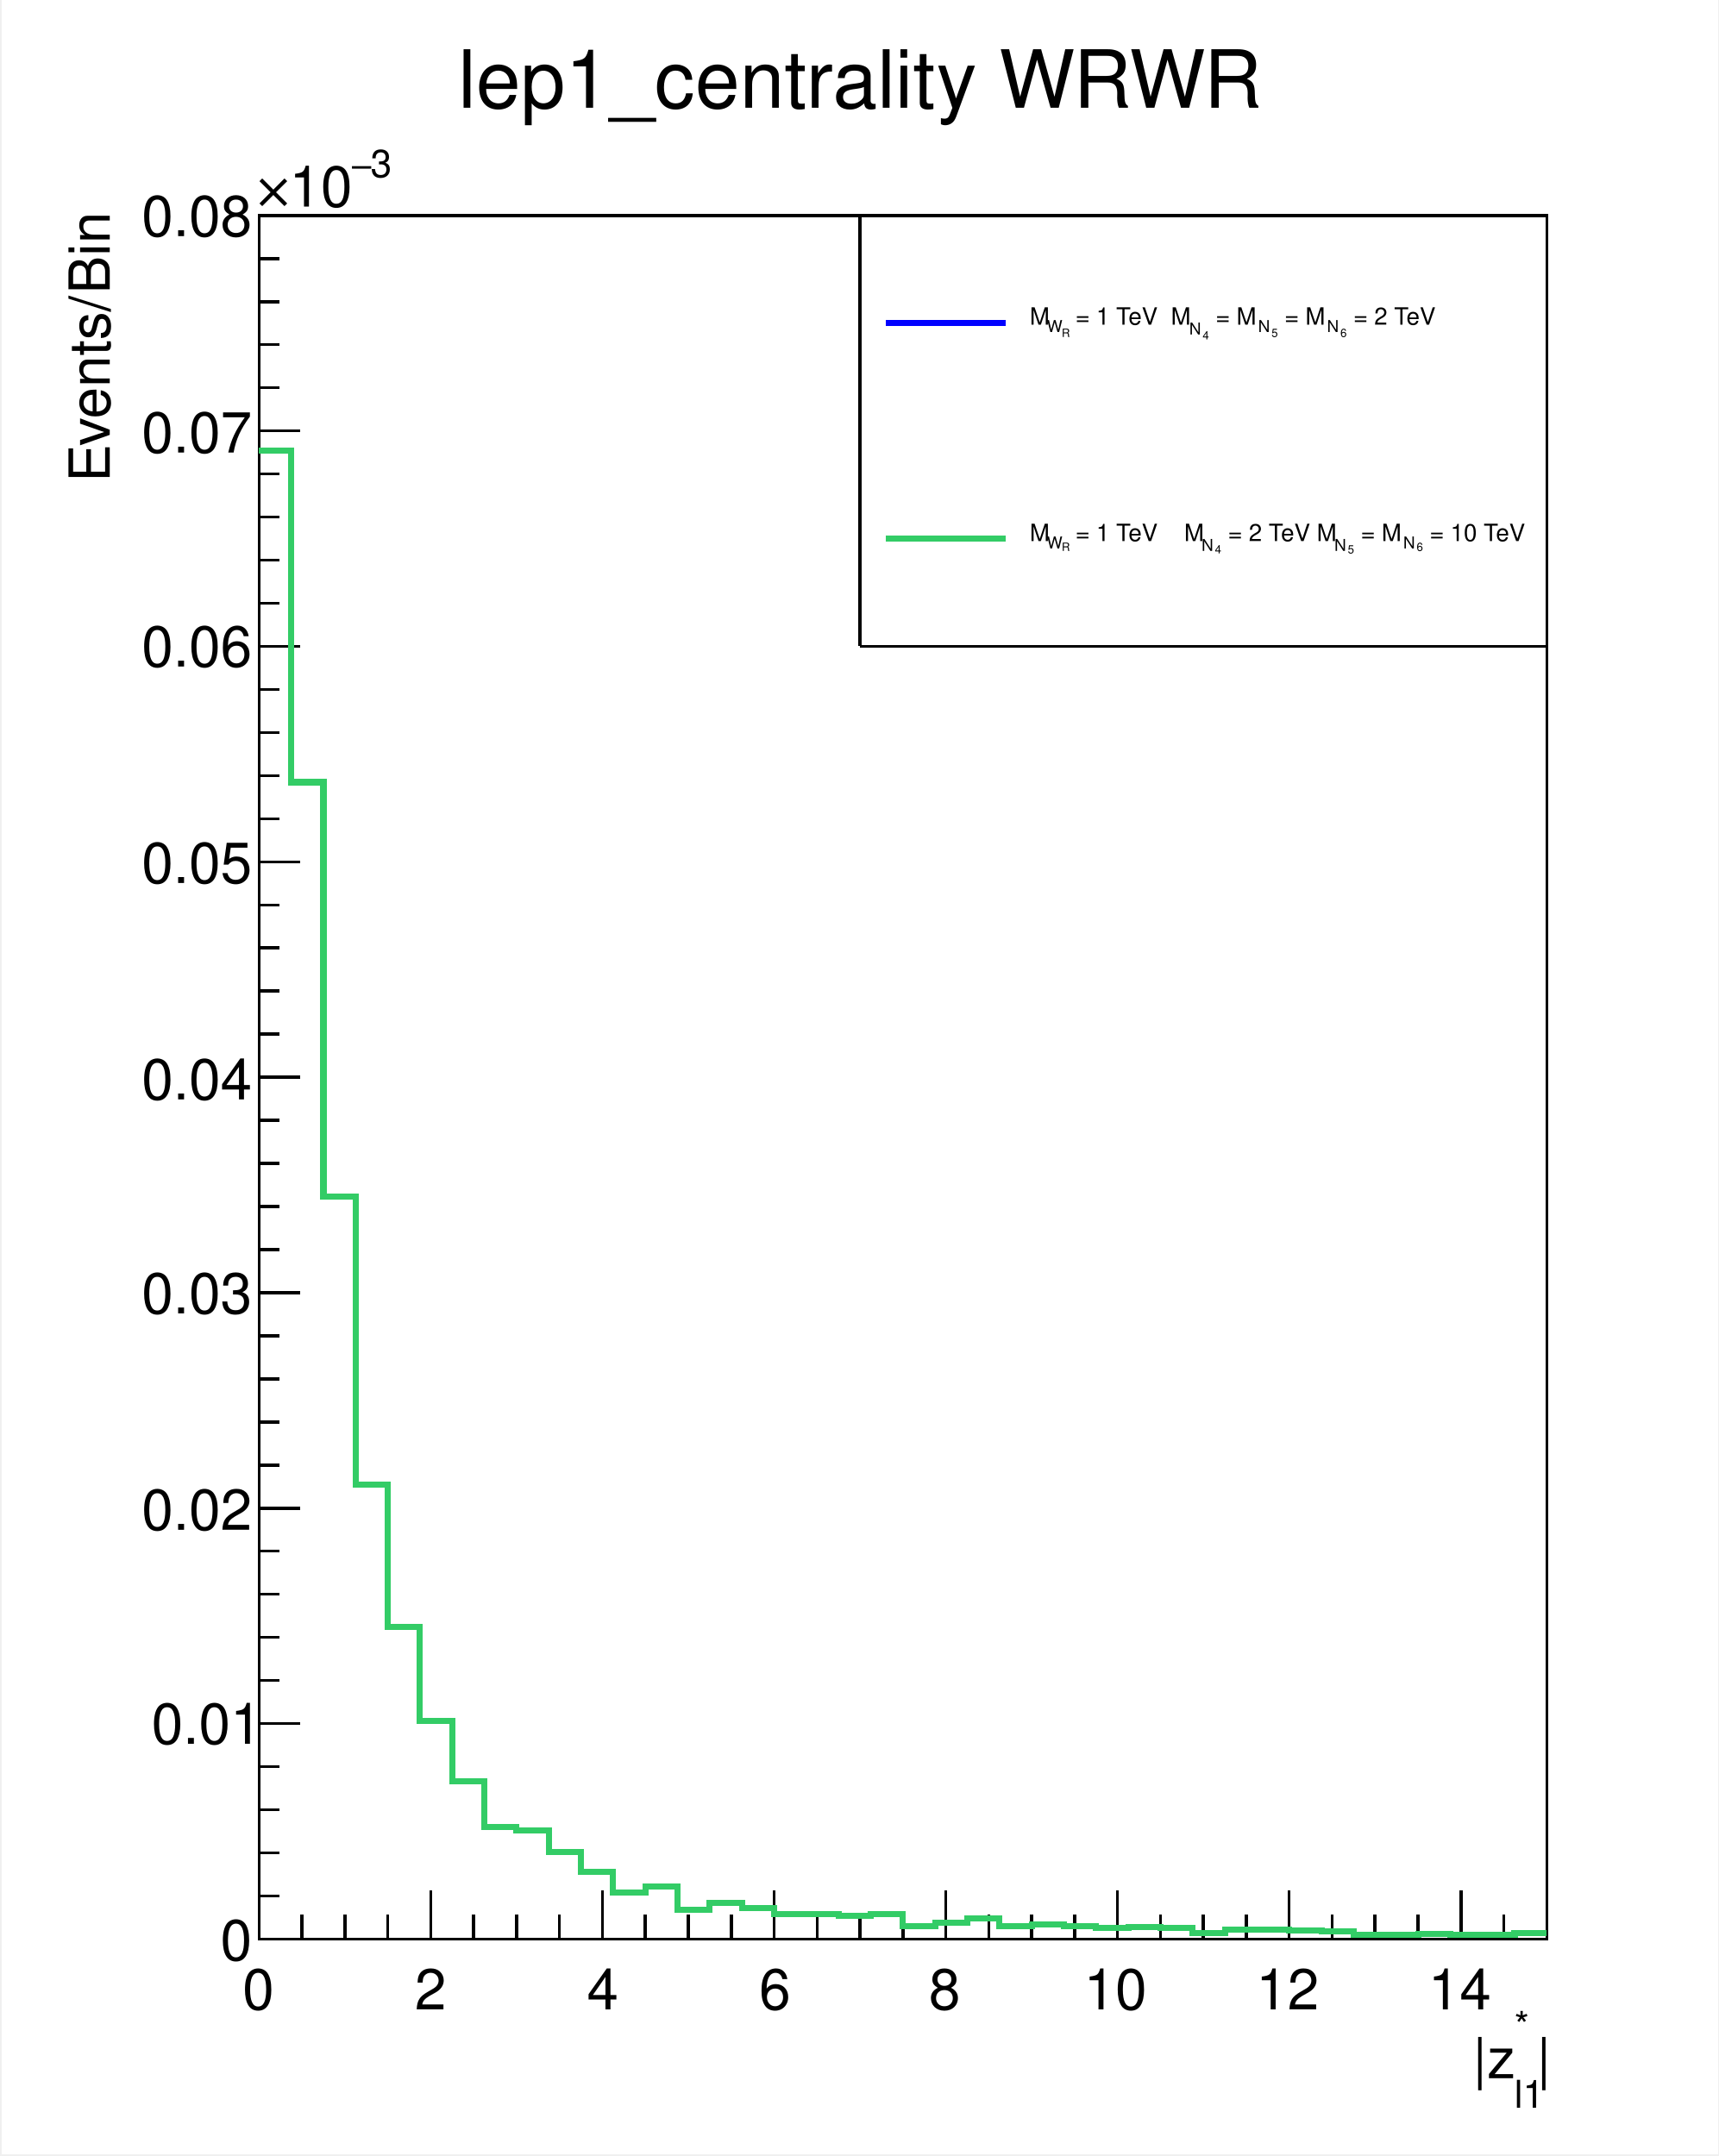
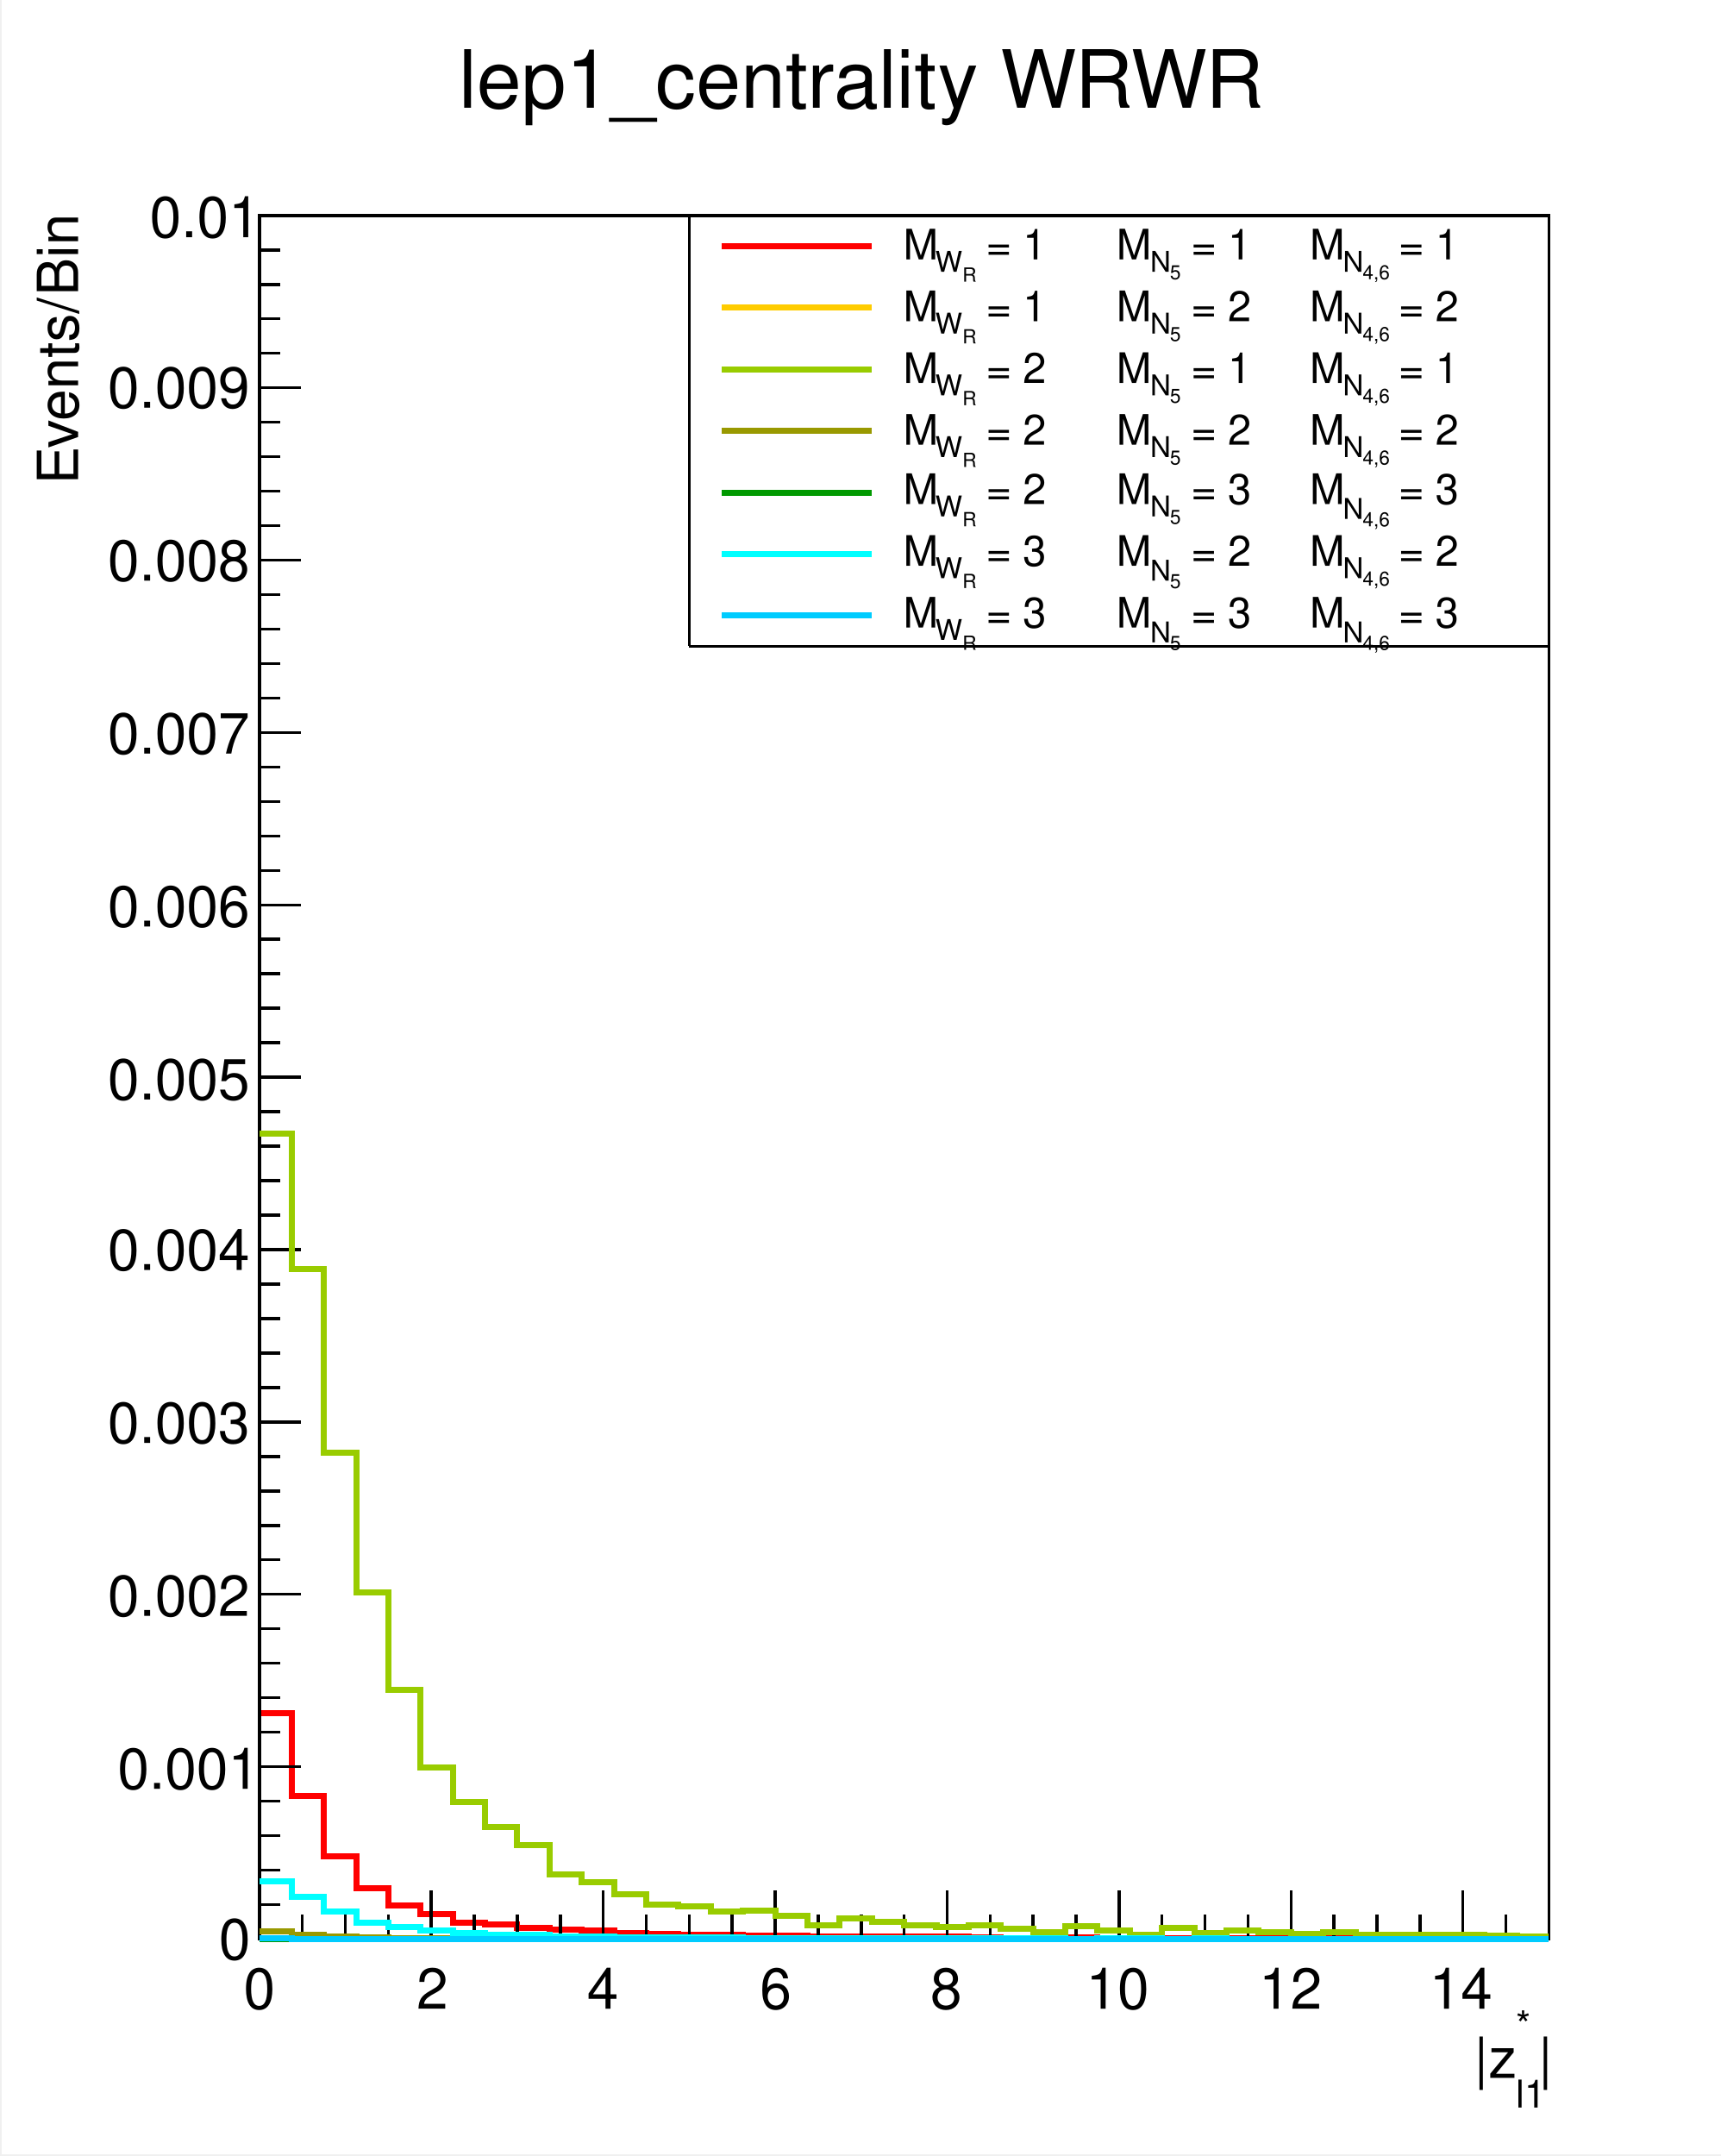
- <svg xmlns="http://www.w3.org/2000/svg" width="567.429" height="712.004" viewBox="0 0 567.429 712.004" shape-rendering="crispEdges">
+ <svg xmlns="http://www.w3.org/2000/svg" width="567.429" height="710.791" viewBox="0 0 567.429 710.791" shape-rendering="crispEdges">
  <defs>
</defs>
-   <rect x="0.5" y="0" width="566.929" height="711.504" fill="white" />
-   <rect x="85.539" y="71.15" width="425.197" height="569.203" fill="white" />
-   <rect x="85.539" y="71.15" width="425.197" height="569.203" fill="none" stroke="black" />
-   <rect x="85.539" y="71.15" width="425.197" height="569.203" fill="white" />
-   <rect x="85.539" y="71.15" width="425.197" height="569.203" fill="none" stroke="black" />
-   <path d="M85.539,148.681h 10.63v 109.632h 10.63v 136.746h 10.63v 95.291h 10.63v 46.94h 10.63v 31.108h 10.63v 19.929h 10.63v 15.163h 10.63v 1.044h 10.63v 6.956h 10.63v 6.688h 10.63v 6.822h 10.63v -1.897h 10.63v  7.491h 10.63v -2.075h 10.63v 1.694h 10.63v 1.816h 10.63v 0.215h 10.63v 0.394h 10.63v -0.393h 10.63v 3.794h 10.63v -1.176h 10.63v -1.417h 10.63v 2.787h 10.63v -0.565h 10.63v 0.52h 10.63v  0.415h 10.63v -0.336h 10.63v 0.287h 10.63v 1.734h 10.63v -1.092h 10.63v 0.134h 10.63v 0.286h 10.63v 0.28h 10.63v 1.106h 10.63v 0.052h 10.63v -0.407h 10.63v 0.383h 10.63v -0.158h 10.63v  -0.407h 10.63" fill="none" stroke="#0000ff" stroke-width="2" />
-   <path d="M85.539,640.354h 425.197" fill="none" stroke="black" />
-   <path d="M85.539,624.345v 16.009" fill="none" stroke="black" />
-   <path d="M99.713,632.349v 8.004" fill="none" stroke="black" />
-   <path d="M113.886,632.349v 8.004" fill="none" stroke="black" />
-   <path d="M128.059,632.349v 8.004" fill="none" stroke="black" />
-   <path d="M142.232,624.345v 16.009" fill="none" stroke="black" />
-   <path d="M156.406,632.349v 8.004" fill="none" stroke="black" />
-   <path d="M170.579,632.349v 8.004" fill="none" stroke="black" />
-   <path d="M184.752,632.349v 8.004" fill="none" stroke="black" />
-   <path d="M198.925,624.345v 16.009" fill="none" stroke="black" />
-   <path d="M213.098,632.349v 8.004" fill="none" stroke="black" />
-   <path d="M227.272,632.349v 8.004" fill="none" stroke="black" />
-   <path d="M241.445,632.349v 8.004" fill="none" stroke="black" />
-   <path d="M255.618,624.345v 16.009" fill="none" stroke="black" />
-   <path d="M269.791,632.349v 8.004" fill="none" stroke="black" />
-   <path d="M283.965,632.349v 8.004" fill="none" stroke="black" />
-   <path d="M298.138,632.349v 8.004" fill="none" stroke="black" />
-   <path d="M312.311,624.345v 16.009" fill="none" stroke="black" />
-   <path d="M326.484,632.349v 8.004" fill="none" stroke="black" />
-   <path d="M340.657,632.349v 8.004" fill="none" stroke="black" />
-   <path d="M354.831,632.349v 8.004" fill="none" stroke="black" />
-   <path d="M369.004,624.345v 16.009" fill="none" stroke="black" />
-   <path d="M383.177,632.349v 8.004" fill="none" stroke="black" />
-   <path d="M397.35,632.349v 8.004" fill="none" stroke="black" />
-   <path d="M411.524,632.349v 8.004" fill="none" stroke="black" />
-   <path d="M425.697,624.345v 16.009" fill="none" stroke="black" />
-   <path d="M439.87,632.349v 8.004" fill="none" stroke="black" />
-   <path d="M454.043,632.349v 8.004" fill="none" stroke="black" />
-   <path d="M468.217,632.349v 8.004" fill="none" stroke="black" />
-   <path d="M482.39,624.345v 16.009" fill="none" stroke="black" />
-   <path d="M482.39,624.345v 16.009" fill="none" stroke="black" />
-   <path d="M496.563,632.349v 8.004" fill="none" stroke="black" />
-   <path d="M510.736,632.349v 8.004" fill="none" stroke="black" />
-   <text xml:space="preserve" x="80.097" y="663.583" fill="black" font-size="18.704" font-family="Helvetica">0</text>
-   <text xml:space="preserve" x="136.953" y="663.583" fill="black" font-size="18.704" font-family="Helvetica">2</text>
-   <text xml:space="preserve" x="193.808" y="663.583" fill="black" font-size="18.704" font-family="Helvetica">4</text>
-   <text xml:space="preserve" x="250.664" y="663.583" fill="black" font-size="18.704" font-family="Helvetica">6</text>
-   <text xml:space="preserve" x="306.707" y="663.583" fill="black" font-size="18.704" font-family="Helvetica">8</text>
-   <text xml:space="preserve" x="357.877" y="663.583" fill="black" font-size="18.704" font-family="Helvetica">10</text>
-   <text xml:space="preserve" x="414.732" y="663.583" fill="black" font-size="18.704" font-family="Helvetica">12</text>
-   <text xml:space="preserve" x="471.587" y="663.583" fill="black" font-size="18.704" font-family="Helvetica">14</text>
-   <text xml:space="preserve" x="507.325" y="686.325" fill="black" font-size="18.704" font-family="Helvetica">|</text>
-   <text xml:space="preserve" x="500.015" y="673.33" fill="black" font-size="12.636" font-family="Helvetica">*</text>
-   <text xml:space="preserve" x="500.015" y="696.072" fill="black" font-size="12.636" font-family="Helvetica">l1</text>
-   <text xml:space="preserve" x="486.207" y="686.325" fill="black" font-size="18.704" font-family="Helvetica">|z</text>
-   <path d="M85.539,640.354v -569.203" fill="none" stroke="black" />
-   <path d="M99.146,640.354h -13.606" fill="none" stroke="black" />
-   <path d="M92.343,626.124h -6.803" fill="none" stroke="black" />
-   <path d="M92.343,611.894h -6.803" fill="none" stroke="black" />
-   <path d="M92.343,597.664h -6.803" fill="none" stroke="black" />
-   <path d="M92.343,583.433h -6.803" fill="none" stroke="black" />
-   <path d="M99.146,569.203h -13.606" fill="none" stroke="black" />
-   <path d="M92.343,554.973h -6.803" fill="none" stroke="black" />
-   <path d="M92.343,540.743h -6.803" fill="none" stroke="black" />
-   <path d="M92.343,526.513h -6.803" fill="none" stroke="black" />
-   <path d="M92.343,512.283h -6.803" fill="none" stroke="black" />
-   <path d="M99.146,498.053h -13.606" fill="none" stroke="black" />
-   <path d="M92.343,483.823h -6.803" fill="none" stroke="black" />
-   <path d="M92.343,469.593h -6.803" fill="none" stroke="black" />
-   <path d="M92.343,455.363h -6.803" fill="none" stroke="black" />
-   <path d="M92.343,441.133h -6.803" fill="none" stroke="black" />
-   <path d="M99.146,426.902h -13.606" fill="none" stroke="black" />
-   <path d="M92.343,412.672h -6.803" fill="none" stroke="black" />
-   <path d="M92.343,398.442h -6.803" fill="none" stroke="black" />
-   <path d="M92.343,384.212h -6.803" fill="none" stroke="black" />
-   <path d="M92.343,369.982h -6.803" fill="none" stroke="black" />
-   <path d="M99.146,355.752h -13.606" fill="none" stroke="black" />
-   <path d="M92.343,341.522h -6.803" fill="none" stroke="black" />
-   <path d="M92.343,327.292h -6.803" fill="none" stroke="black" />
-   <path d="M92.343,313.062h -6.803" fill="none" stroke="black" />
-   <path d="M92.343,298.832h -6.803" fill="none" stroke="black" />
-   <path d="M99.146,284.602h -13.606" fill="none" stroke="black" />
-   <path d="M92.343,270.372h -6.803" fill="none" stroke="black" />
-   <path d="M92.343,256.142h -6.803" fill="none" stroke="black" />
-   <path d="M92.343,241.911h -6.803" fill="none" stroke="black" />
-   <path d="M92.343,227.681h -6.803" fill="none" stroke="black" />
-   <path d="M99.146,213.451h -13.606" fill="none" stroke="black" />
-   <path d="M92.343,199.221h -6.803" fill="none" stroke="black" />
-   <path d="M92.343,184.991h -6.803" fill="none" stroke="black" />
-   <path d="M92.343,170.761h -6.803" fill="none" stroke="black" />
-   <path d="M92.343,156.531h -6.803" fill="none" stroke="black" />
-   <path d="M99.146,142.301h -13.606" fill="none" stroke="black" />
-   <path d="M92.343,128.071h -6.803" fill="none" stroke="black" />
-   <path d="M92.343,113.841h -6.803" fill="none" stroke="black" />
-   <path d="M92.343,99.611h -6.803" fill="none" stroke="black" />
-   <path d="M92.343,85.38h -6.803" fill="none" stroke="black" />
-   <path d="M99.146,71.15h -13.606" fill="none" stroke="black" />
-   <path d="M99.146,71.15h -13.606" fill="none" stroke="black" />
-   <text xml:space="preserve" x="72.787" y="647.339" fill="black" font-size="18.704" font-family="Helvetica">0</text>
-   <text xml:space="preserve" x="50.045" y="575.864" fill="black" font-size="18.704" font-family="Helvetica">0.01</text>
-   <text xml:space="preserve" x="46.797" y="505.2" fill="black" font-size="18.704" font-family="Helvetica">0.02</text>
-   <text xml:space="preserve" x="46.797" y="433.725" fill="black" font-size="18.704" font-family="Helvetica">0.03</text>
-   <text xml:space="preserve" x="46.797" y="363.062" fill="black" font-size="18.704" font-family="Helvetica">0.04</text>
-   <text xml:space="preserve" x="46.797" y="291.587" fill="black" font-size="18.704" font-family="Helvetica">0.05</text>
-   <text xml:space="preserve" x="46.797" y="220.111" fill="black" font-size="18.704" font-family="Helvetica">0.06</text>
-   <text xml:space="preserve" x="46.797" y="149.448" fill="black" font-size="18.704" font-family="Helvetica">0.07</text>
-   <text xml:space="preserve" x="46.797" y="77.973" fill="black" font-size="18.704" font-family="Helvetica">0.08</text>
-   <text xml:space="preserve" x="122.333" y="58.48" fill="black" font-size="12.636" font-family="Helvetica">3</text>
-   <text xml:space="preserve" x="115.835" y="58.48" fill="black" font-size="12.636" font-family="Times">−</text>
-   <text xml:space="preserve" x="95.53" y="68.226" fill="black" font-size="18.704" font-family="Helvetica">10</text>
-   <text xml:space="preserve" x="84.971" y="68.226" fill="black" font-size="18.704" font-family="Times">×</text>
-   <g transform="rotate(-90,36.2377,159.195)">
-     <text xml:space="preserve" x="36.238" y="159.195" fill="black" font-size="18.704" font-family="Helvetica">Events/Bin</text>
+   <rect x="0.5" y="0" width="566.929" height="710.291" fill="white" />
+   <rect x="85.539" y="71.029" width="425.197" height="568.232" fill="white" />
+   <rect x="85.539" y="71.029" width="425.197" height="568.232" fill="none" stroke="black" />
+   <rect x="85.539" y="71.029" width="425.197" height="568.232" fill="white" />
+   <rect x="85.539" y="71.029" width="425.197" height="568.232" fill="none" stroke="black" />
+   <path d="M85.539,564.88h 10.63v 27.278h 10.63v 19.754h 10.63v 10.653h 10.63v 5.566h 10.63v 2.89h 10.63v 2.938h 10.63v 0.406h 10.63v 1.099h 10.63v 0.812h 10.63v 0.263h 10.63v 0.645h 10.63v 0.502h  10.63v 0.191h 10.63v -0.024h 10.63v 0.311h 10.63v -0.048h 10.63v 0.239h 10.63v 0.048h 10.63v 0.048h 10.63v -0.024h 21.26v 0.287h 10.63v 0.167h 10.63v -0.143h 10.63v 0.072h 10.63v  0.167h 10.63v -0.143h 10.63v 0.096h 10.63v -0.096h 10.63v 0.287h 10.63v 0.024h 21.26v -0.191h 10.63v 0.072h 10.63v -0.048h 21.26v 0.024h 10.63v -0.024h 10.63v 0.143h 10.63" fill="none" stroke="#ff0000" stroke-width="2" />
+   <path d="M85.539,639.261h 425.197" fill="none" stroke="black" />
+   <path d="M85.539,623.28v 15.982" fill="none" stroke="black" />
+   <path d="M99.713,631.271v 7.991" fill="none" stroke="black" />
+   <path d="M113.886,631.271v 7.991" fill="none" stroke="black" />
+   <path d="M128.059,631.271v 7.991" fill="none" stroke="black" />
+   <path d="M142.232,623.28v 15.982" fill="none" stroke="black" />
+   <path d="M156.406,631.271v 7.991" fill="none" stroke="black" />
+   <path d="M170.579,631.271v 7.991" fill="none" stroke="black" />
+   <path d="M184.752,631.271v 7.991" fill="none" stroke="black" />
+   <path d="M198.925,623.28v 15.982" fill="none" stroke="black" />
+   <path d="M213.098,631.271v 7.991" fill="none" stroke="black" />
+   <path d="M227.272,631.271v 7.991" fill="none" stroke="black" />
+   <path d="M241.445,631.271v 7.991" fill="none" stroke="black" />
+   <path d="M255.618,623.28v 15.982" fill="none" stroke="black" />
+   <path d="M269.791,631.271v 7.991" fill="none" stroke="black" />
+   <path d="M283.965,631.271v 7.991" fill="none" stroke="black" />
+   <path d="M298.138,631.271v 7.991" fill="none" stroke="black" />
+   <path d="M312.311,623.28v 15.982" fill="none" stroke="black" />
+   <path d="M326.484,631.271v 7.991" fill="none" stroke="black" />
+   <path d="M340.657,631.271v 7.991" fill="none" stroke="black" />
+   <path d="M354.831,631.271v 7.991" fill="none" stroke="black" />
+   <path d="M369.004,623.28v 15.982" fill="none" stroke="black" />
+   <path d="M383.177,631.271v 7.991" fill="none" stroke="black" />
+   <path d="M397.35,631.271v 7.991" fill="none" stroke="black" />
+   <path d="M411.524,631.271v 7.991" fill="none" stroke="black" />
+   <path d="M425.697,623.28v 15.982" fill="none" stroke="black" />
+   <path d="M439.87,631.271v 7.991" fill="none" stroke="black" />
+   <path d="M454.043,631.271v 7.991" fill="none" stroke="black" />
+   <path d="M468.217,631.271v 7.991" fill="none" stroke="black" />
+   <path d="M482.39,623.28v 15.982" fill="none" stroke="black" />
+   <path d="M482.39,623.28v 15.982" fill="none" stroke="black" />
+   <path d="M496.563,631.271v 7.991" fill="none" stroke="black" />
+   <path d="M510.736,631.271v 7.991" fill="none" stroke="black" />
+   <text xml:space="preserve" x="80.326" y="662.232" fill="black" font-size="18.704" font-family="Helvetica">0</text>
+   <text xml:space="preserve" x="137.345" y="662.232" fill="black" font-size="18.704" font-family="Helvetica">2</text>
+   <text xml:space="preserve" x="193.549" y="662.232" fill="black" font-size="18.704" font-family="Helvetica">4</text>
+   <text xml:space="preserve" x="250.568" y="662.232" fill="black" font-size="18.704" font-family="Helvetica">6</text>
+   <text xml:space="preserve" x="306.772" y="662.232" fill="black" font-size="18.704" font-family="Helvetica">8</text>
+   <text xml:space="preserve" x="358.089" y="662.232" fill="black" font-size="18.704" font-family="Helvetica">10</text>
+   <text xml:space="preserve" x="415.108" y="662.232" fill="black" font-size="18.704" font-family="Helvetica">12</text>
+   <text xml:space="preserve" x="471.312" y="662.232" fill="black" font-size="18.704" font-family="Helvetica">14</text>
+   <text xml:space="preserve" x="507.152" y="685.039" fill="black" font-size="18.704" font-family="Helvetica">|</text>
+   <text xml:space="preserve" x="499.821" y="672.006" fill="black" font-size="12.636" font-family="Helvetica">*</text>
+   <text xml:space="preserve" x="499.821" y="694.814" fill="black" font-size="12.636" font-family="Helvetica">l1</text>
+   <text xml:space="preserve" x="485.974" y="685.039" fill="black" font-size="18.704" font-family="Helvetica">|z</text>
+   <path d="M85.539,639.261v -568.232" fill="none" stroke="black" />
+   <path d="M99.146,639.261h -13.606" fill="none" stroke="black" />
+   <path d="M92.343,627.897h -6.803" fill="none" stroke="black" />
+   <path d="M92.343,616.532h -6.803" fill="none" stroke="black" />
+   <path d="M92.343,605.167h -6.803" fill="none" stroke="black" />
+   <path d="M92.343,593.803h -6.803" fill="none" stroke="black" />
+   <path d="M99.146,582.438h -13.606" fill="none" stroke="black" />
+   <path d="M92.343,571.074h -6.803" fill="none" stroke="black" />
+   <path d="M92.343,559.709h -6.803" fill="none" stroke="black" />
+   <path d="M92.343,548.344h -6.803" fill="none" stroke="black" />
+   <path d="M92.343,536.98h -6.803" fill="none" stroke="black" />
+   <path d="M99.146,525.615h -13.606" fill="none" stroke="black" />
+   <path d="M92.343,514.25h -6.803" fill="none" stroke="black" />
+   <path d="M92.343,502.886h -6.803" fill="none" stroke="black" />
+   <path d="M92.343,491.521h -6.803" fill="none" stroke="black" />
+   <path d="M92.343,480.156h -6.803" fill="none" stroke="black" />
+   <path d="M99.146,468.792h -13.606" fill="none" stroke="black" />
+   <path d="M92.343,457.427h -6.803" fill="none" stroke="black" />
+   <path d="M92.343,446.062h -6.803" fill="none" stroke="black" />
+   <path d="M92.343,434.698h -6.803" fill="none" stroke="black" />
+   <path d="M92.343,423.333h -6.803" fill="none" stroke="black" />
+   <path d="M99.146,411.968h -13.606" fill="none" stroke="black" />
+   <path d="M92.343,400.604h -6.803" fill="none" stroke="black" />
+   <path d="M92.343,389.239h -6.803" fill="none" stroke="black" />
+   <path d="M92.343,377.875h -6.803" fill="none" stroke="black" />
+   <path d="M92.343,366.51h -6.803" fill="none" stroke="black" />
+   <path d="M99.146,355.145h -13.606" fill="none" stroke="black" />
+   <path d="M92.343,343.781h -6.803" fill="none" stroke="black" />
+   <path d="M92.343,332.416h -6.803" fill="none" stroke="black" />
+   <path d="M92.343,321.051h -6.803" fill="none" stroke="black" />
+   <path d="M92.343,309.687h -6.803" fill="none" stroke="black" />
+   <path d="M99.146,298.322h -13.606" fill="none" stroke="black" />
+   <path d="M92.343,286.957h -6.803" fill="none" stroke="black" />
+   <path d="M92.343,275.593h -6.803" fill="none" stroke="black" />
+   <path d="M92.343,264.228h -6.803" fill="none" stroke="black" />
+   <path d="M92.343,252.863h -6.803" fill="none" stroke="black" />
+   <path d="M99.146,241.499h -13.606" fill="none" stroke="black" />
+   <path d="M92.343,230.134h -6.803" fill="none" stroke="black" />
+   <path d="M92.343,218.769h -6.803" fill="none" stroke="black" />
+   <path d="M92.343,207.405h -6.803" fill="none" stroke="black" />
+   <path d="M92.343,196.04h -6.803" fill="none" stroke="black" />
+   <path d="M99.146,184.676h -13.606" fill="none" stroke="black" />
+   <path d="M92.343,173.311h -6.803" fill="none" stroke="black" />
+   <path d="M92.343,161.946h -6.803" fill="none" stroke="black" />
+   <path d="M92.343,150.582h -6.803" fill="none" stroke="black" />
+   <path d="M92.343,139.217h -6.803" fill="none" stroke="black" />
+   <path d="M99.146,127.852h -13.606" fill="none" stroke="black" />
+   <path d="M92.343,116.488h -6.803" fill="none" stroke="black" />
+   <path d="M92.343,105.123h -6.803" fill="none" stroke="black" />
+   <path d="M92.343,93.758h -6.803" fill="none" stroke="black" />
+   <path d="M92.343,82.394h -6.803" fill="none" stroke="black" />
+   <path d="M99.146,71.029h -13.606" fill="none" stroke="black" />
+   <path d="M99.146,71.029h -13.606" fill="none" stroke="black" />
+   <text xml:space="preserve" x="72.181" y="645.941" fill="black" font-size="18.704" font-family="Helvetica">0</text>
+   <text xml:space="preserve" x="38.784" y="589.737" fill="black" font-size="18.704" font-family="Helvetica">0.001</text>
+   <text xml:space="preserve" x="35.526" y="532.718" fill="black" font-size="18.704" font-family="Helvetica">0.002</text>
+   <text xml:space="preserve" x="35.526" y="475.699" fill="black" font-size="18.704" font-family="Helvetica">0.003</text>
+   <text xml:space="preserve" x="35.526" y="418.68" fill="black" font-size="18.704" font-family="Helvetica">0.004</text>
+   <text xml:space="preserve" x="35.526" y="362.476" fill="black" font-size="18.704" font-family="Helvetica">0.005</text>
+   <text xml:space="preserve" x="35.526" y="305.457" fill="black" font-size="18.704" font-family="Helvetica">0.006</text>
+   <text xml:space="preserve" x="35.526" y="248.439" fill="black" font-size="18.704" font-family="Helvetica">0.007</text>
+   <text xml:space="preserve" x="35.526" y="191.42" fill="black" font-size="18.704" font-family="Helvetica">0.008</text>
+   <text xml:space="preserve" x="35.526" y="134.401" fill="black" font-size="18.704" font-family="Helvetica">0.009</text>
+   <text xml:space="preserve" x="49.373" y="78.197" fill="black" font-size="18.704" font-family="Helvetica">0.01</text>
+   <g transform="rotate(-90,25.7512,159.652)">
+     <text xml:space="preserve" x="25.751" y="159.652" fill="black" font-size="18.704" font-family="Helvetica">Events/Bin</text>
  </g>
-   <text xml:space="preserve" x="283.965" y="35.575" text-anchor="middle" fill="black" font-size="26.506" font-family="Helvetica">lep1_centrality WRWR</text>
-   <path d="M85.539,148.681h 10.63v 109.632h 10.63v 136.746h 10.63v 95.291h 10.63v 46.94h 10.63v 31.108h 10.63v 19.929h 10.63v 15.163h 10.63v 1.044h 10.63v 6.956h 10.63v 6.688h 10.63v 6.822h 10.63v -1.897h 10.63v  7.491h 10.63v -2.075h 10.63v 1.694h 10.63v 1.816h 10.63v 0.215h 10.63v 0.394h 10.63v -0.393h 10.63v 3.794h 10.63v -1.176h 10.63v -1.417h 10.63v 2.787h 10.63v -0.565h 10.63v 0.52h 10.63v  0.415h 10.63v -0.336h 10.63v 0.287h 10.63v 1.734h 10.63v -1.092h 10.63v 0.134h 10.63v 0.286h 10.63v 0.28h 10.63v 1.106h 10.63v 0.052h 10.63v -0.407h 10.63v 0.383h 10.63v -0.158h 10.63v  -0.407h 10.63" fill="none" stroke="#33cc66" stroke-width="2" />
-   <rect x="283.965" y="71.15" width="226.772" height="142.301" fill="white" />
-   <path d="M283.965,213.451h 226.772" fill="none" stroke="black" />
-   <path d="M510.736,213.451v -142.301" fill="none" stroke="black" />
-   <path d="M510.736,71.15h -226.772" fill="none" stroke="black" />
-   <path d="M283.965,71.15v 142.301" fill="none" stroke="black" />
-   <text xml:space="preserve" x="444.784" y="107.213" fill="black" font-size="7.871" font-family="Helvetica"> = 2 TeV</text>
-   <text xml:space="preserve" x="441.535" y="111.274" fill="black" font-size="3.776" font-family="Helvetica"> 6</text>
-   <text xml:space="preserve" x="436.662" y="109.65" fill="black" font-size="5.414" font-family="Helvetica"> N</text>
-   <text xml:space="preserve" x="422.042" y="107.213" fill="black" font-size="7.871" font-family="Helvetica"> = M</text>
-   <text xml:space="preserve" x="418.793" y="111.274" fill="black" font-size="3.776" font-family="Helvetica"> 5</text>
-   <text xml:space="preserve" x="413.92" y="109.65" fill="black" font-size="5.414" font-family="Helvetica"> N</text>
-   <text xml:space="preserve" x="399.3" y="107.213" fill="black" font-size="7.871" font-family="Helvetica"> = M</text>
-   <text xml:space="preserve" x="396.051" y="112.086" fill="black" font-size="3.776" font-family="Helvetica"> 4</text>
-   <text xml:space="preserve" x="391.178" y="110.462" fill="black" font-size="5.414" font-family="Helvetica"> N</text>
-   <text xml:space="preserve" x="353.003" y="107.213" fill="black" font-size="7.871" font-family="Helvetica"> = 1 TeV  M</text>
-   <text xml:space="preserve" x="350.567" y="111.274" fill="black" font-size="3.776" font-family="Helvetica">R</text>
-   <text xml:space="preserve" x="345.693" y="109.65" fill="black" font-size="5.414" font-family="Helvetica">W</text>
-   <text xml:space="preserve" x="340.008" y="107.213" fill="black" font-size="7.871" font-family="Helvetica">M</text>
-   <path d="M292.469,106.726h 39.685" fill="none" stroke="#0000ff" stroke-width="2" />
-   <text xml:space="preserve" x="469.963" y="178.688" fill="black" font-size="7.871" font-family="Helvetica"> = 10 TeV</text>
-   <text xml:space="preserve" x="466.714" y="181.937" fill="black" font-size="3.776" font-family="Helvetica"> 6</text>
-   <text xml:space="preserve" x="461.841" y="181.125" fill="black" font-size="5.414" font-family="Helvetica"> N</text>
-   <text xml:space="preserve" x="447.221" y="178.688" fill="black" font-size="7.871" font-family="Helvetica"> = M</text>
-   <text xml:space="preserve" x="443.972" y="182.749" fill="black" font-size="3.776" font-family="Helvetica"> 5</text>
-   <text xml:space="preserve" x="439.098" y="181.937" fill="black" font-size="5.414" font-family="Helvetica"> N</text>
-   <text xml:space="preserve" x="403.361" y="178.688" fill="black" font-size="7.871" font-family="Helvetica"> = 2 TeV M</text>
-   <text xml:space="preserve" x="400.112" y="182.749" fill="black" font-size="3.776" font-family="Helvetica"> 4</text>
-   <text xml:space="preserve" x="395.239" y="181.937" fill="black" font-size="5.414" font-family="Helvetica"> N</text>
-   <text xml:space="preserve" x="353.003" y="178.688" fill="black" font-size="7.871" font-family="Helvetica"> = 1 TeV    M</text>
-   <text xml:space="preserve" x="350.567" y="181.937" fill="black" font-size="3.776" font-family="Helvetica">R</text>
-   <text xml:space="preserve" x="345.693" y="181.125" fill="black" font-size="5.414" font-family="Helvetica">W</text>
-   <text xml:space="preserve" x="340.008" y="178.688" fill="black" font-size="7.871" font-family="Helvetica">M</text>
-   <path d="M292.469,177.876h 39.685" fill="none" stroke="#33cc66" stroke-width="2" />
+   <text xml:space="preserve" x="283.965" y="35.514" text-anchor="middle" fill="black" font-size="26.506" font-family="Helvetica">lep1_centrality WRWR</text>
+   <path d="M85.539,638.969h 10.63v 0.067h 10.63v 0.087h 10.63v 0.052h 10.63v 0.025h 10.63v 0.06h 372.047" fill="none" stroke="#ffcc00" stroke-width="2" />
+   <path d="M85.539,373.731h 10.63v 44.507h 10.63v 60.772h 10.63v 45.894h 10.63v 32.277h 10.63v 25.595h 10.63v 11.221h 10.63v 8.448h 10.63v 5.8h 10.63v 9.708h 10.63v 2.648h 10.63v 4.035h 10.63v 3.404h  10.63v 0.504h 10.63v 1.765h 10.63v -0.378h 10.63v 1.639h 10.63v 3.152h 10.63v -2.269h 10.63v 1.261h 10.63v 1.135h 10.63v 0.504h 10.63v -0.504h 10.63v 1.009h 10.63v 1.261h 10.63v -2.017h  10.63v 1.387h 10.63v 1.261h 10.63v -2.143h 10.63v 1.765h 10.63v -0.883h 10.63v 0.63h 10.63v 0.504h 10.63v -0.63h 10.63v 0.756h 10.63v 0.252h 10.63v -0.126h 10.63v -0.126h 10.63v 0.378h  10.63v 0.378h 10.63" fill="none" stroke="#99cc00" stroke-width="2" />
+   <path d="M85.539,636.737h 10.63v 1.038h 10.63v 0.631h 10.63v 0.295h 10.63v 0.188h 10.63v 0.092h 10.63v 0.087h 10.63v 0.052h 10.63v 0.015h 10.63v 0.031h 10.63v 0.012h 10.63v 0.012h 10.63v  0.009h 10.63v 0.062h 287.008" fill="none" stroke="#999900" stroke-width="2" />
+   <path d="M85.539,639.261h 425.197" fill="none" stroke="#009900" stroke-width="2" />
+   <path d="M85.539,620.236h 10.63v 5.005h 10.63v 4.894h 10.63v 3.724h 10.63v 1.511h 10.63v 1.149h 10.63v 0.835h 10.63v 0.376h 10.63v 0.272h 10.63v 0.376h 10.63v 0.097h 10.63v 0.132h 10.63v 0.007h  10.63v 0.118h 10.63v 0.125h 10.63v 0.118h 10.63v -0.07h 10.63v 0.097h 10.63v 0.049h 10.63v -0.007h 10.63v 0.035h 10.63v -0.049h 10.63v 0.063h 21.26v 0.042h 10.63v 0.021h 10.63v  -0.035h 10.63v 0.021h 10.63v 0.042h 10.63v -0.063h 10.63v 0.049h 10.63v 0.021h 10.63v -0.035h 10.63v 0.035h 10.63v 0.07h 21.26v -0.063h 10.63v 0.063h 21.26v -0.063h 10.63" fill="none" stroke="#00ffff" stroke-width="2" />
+   <path d="M85.539,639.081h 10.63v 0.074h 10.63v 0.043h 10.63v 0.063h 393.307" fill="none" stroke="#00ccff" stroke-width="2" />
+   <rect x="227.272" y="71.029" width="283.465" height="142.058" fill="white" />
+   <path d="M227.272,213.087h 283.465" fill="none" stroke="black" />
+   <path d="M510.736,213.087v -142.058" fill="none" stroke="black" />
+   <path d="M510.736,71.029h -283.465" fill="none" stroke="black" />
+   <path d="M227.272,71.029v 142.058" fill="none" stroke="black" />
+   <text xml:space="preserve" x="457.464" y="85.528" fill="black" font-size="13.874" font-family="Helvetica"> = 1</text>
+   <text xml:space="preserve" x="449.319" y="92.044" fill="black" font-size="6.444" font-family="Helvetica">4,6</text>
+   <text xml:space="preserve" x="442.802" y="89.601" fill="black" font-size="9.416" font-family="Helvetica">N</text>
+   <text xml:space="preserve" x="389.042" y="85.528" fill="black" font-size="13.874" font-family="Helvetica"> = 1     M</text>
+   <text xml:space="preserve" x="385.784" y="92.044" fill="black" font-size="6.444" font-family="Helvetica">5</text>
+   <text xml:space="preserve" x="379.267" y="89.601" fill="black" font-size="9.416" font-family="Helvetica">N</text>
+   <text xml:space="preserve" x="321.434" y="85.528" fill="black" font-size="13.874" font-family="Helvetica"> = 1      M</text>
+   <text xml:space="preserve" x="317.361" y="92.859" fill="black" font-size="6.444" font-family="Helvetica">R</text>
+   <text xml:space="preserve" x="308.401" y="89.601" fill="black" font-size="9.416" font-family="Helvetica">W</text>
+   <text xml:space="preserve" x="297.812" y="85.528" fill="black" font-size="13.874" font-family="Helvetica">M</text>
+   <path d="M237.902,81.176h 49.606" fill="none" stroke="#ff0000" stroke-width="2" />
+   <text xml:space="preserve" x="457.464" y="105.892" fill="black" font-size="13.874" font-family="Helvetica"> = 2</text>
+   <text xml:space="preserve" x="449.319" y="112.408" fill="black" font-size="6.444" font-family="Helvetica">4,6</text>
+   <text xml:space="preserve" x="442.802" y="109.965" fill="black" font-size="9.416" font-family="Helvetica">N</text>
+   <text xml:space="preserve" x="389.042" y="105.892" fill="black" font-size="13.874" font-family="Helvetica"> = 2     M</text>
+   <text xml:space="preserve" x="385.784" y="112.408" fill="black" font-size="6.444" font-family="Helvetica">5</text>
+   <text xml:space="preserve" x="379.267" y="109.965" fill="black" font-size="9.416" font-family="Helvetica">N</text>
+   <text xml:space="preserve" x="321.434" y="105.892" fill="black" font-size="13.874" font-family="Helvetica"> = 1      M</text>
+   <text xml:space="preserve" x="317.361" y="113.223" fill="black" font-size="6.444" font-family="Helvetica">R</text>
+   <text xml:space="preserve" x="308.401" y="109.965" fill="black" font-size="9.416" font-family="Helvetica">W</text>
+   <text xml:space="preserve" x="297.812" y="105.892" fill="black" font-size="13.874" font-family="Helvetica">M</text>
+   <path d="M237.902,101.47h 49.606" fill="none" stroke="#ffcc00" stroke-width="2" />
+   <text xml:space="preserve" x="457.464" y="126.256" fill="black" font-size="13.874" font-family="Helvetica"> = 1</text>
+   <text xml:space="preserve" x="449.319" y="132.772" fill="black" font-size="6.444" font-family="Helvetica">4,6</text>
+   <text xml:space="preserve" x="442.802" y="130.329" fill="black" font-size="9.416" font-family="Helvetica">N</text>
+   <text xml:space="preserve" x="389.042" y="126.256" fill="black" font-size="13.874" font-family="Helvetica"> = 1     M</text>
+   <text xml:space="preserve" x="385.784" y="132.772" fill="black" font-size="6.444" font-family="Helvetica">5</text>
+   <text xml:space="preserve" x="379.267" y="130.329" fill="black" font-size="9.416" font-family="Helvetica">N</text>
+   <text xml:space="preserve" x="321.434" y="126.256" fill="black" font-size="13.874" font-family="Helvetica"> = 2      M</text>
+   <text xml:space="preserve" x="317.361" y="133.587" fill="black" font-size="6.444" font-family="Helvetica">R</text>
+   <text xml:space="preserve" x="308.401" y="130.329" fill="black" font-size="9.416" font-family="Helvetica">W</text>
+   <text xml:space="preserve" x="297.812" y="126.256" fill="black" font-size="13.874" font-family="Helvetica">M</text>
+   <path d="M237.902,121.764h 49.606" fill="none" stroke="#99cc00" stroke-width="2" />
+   <text xml:space="preserve" x="457.464" y="146.62" fill="black" font-size="13.874" font-family="Helvetica"> = 2</text>
+   <text xml:space="preserve" x="449.319" y="153.136" fill="black" font-size="6.444" font-family="Helvetica">4,6</text>
+   <text xml:space="preserve" x="442.802" y="150.692" fill="black" font-size="9.416" font-family="Helvetica">N</text>
+   <text xml:space="preserve" x="389.042" y="146.62" fill="black" font-size="13.874" font-family="Helvetica"> = 2     M</text>
+   <text xml:space="preserve" x="385.784" y="153.136" fill="black" font-size="6.444" font-family="Helvetica">5</text>
+   <text xml:space="preserve" x="379.267" y="150.692" fill="black" font-size="9.416" font-family="Helvetica">N</text>
+   <text xml:space="preserve" x="321.434" y="146.62" fill="black" font-size="13.874" font-family="Helvetica"> = 2      M</text>
+   <text xml:space="preserve" x="317.361" y="153.951" fill="black" font-size="6.444" font-family="Helvetica">R</text>
+   <text xml:space="preserve" x="308.401" y="150.692" fill="black" font-size="9.416" font-family="Helvetica">W</text>
+   <text xml:space="preserve" x="297.812" y="146.62" fill="black" font-size="13.874" font-family="Helvetica">M</text>
+   <path d="M237.902,142.058h 49.606" fill="none" stroke="#999900" stroke-width="2" />
+   <text xml:space="preserve" x="457.464" y="166.169" fill="black" font-size="13.874" font-family="Helvetica"> = 3</text>
+   <text xml:space="preserve" x="449.319" y="173.5" fill="black" font-size="6.444" font-family="Helvetica">4,6</text>
+   <text xml:space="preserve" x="442.802" y="171.056" fill="black" font-size="9.416" font-family="Helvetica">N</text>
+   <text xml:space="preserve" x="389.042" y="166.169" fill="black" font-size="13.874" font-family="Helvetica"> = 3     M</text>
+   <text xml:space="preserve" x="385.784" y="172.685" fill="black" font-size="6.444" font-family="Helvetica">5</text>
+   <text xml:space="preserve" x="379.267" y="170.242" fill="black" font-size="9.416" font-family="Helvetica">N</text>
+   <text xml:space="preserve" x="321.434" y="166.169" fill="black" font-size="13.874" font-family="Helvetica"> = 2      M</text>
+   <text xml:space="preserve" x="317.361" y="173.5" fill="black" font-size="6.444" font-family="Helvetica">R</text>
+   <text xml:space="preserve" x="308.401" y="170.242" fill="black" font-size="9.416" font-family="Helvetica">W</text>
+   <text xml:space="preserve" x="297.812" y="166.169" fill="black" font-size="13.874" font-family="Helvetica">M</text>
+   <path d="M237.902,162.352h 49.606" fill="none" stroke="#009900" stroke-width="2" />
+   <text xml:space="preserve" x="457.464" y="186.533" fill="black" font-size="13.874" font-family="Helvetica"> = 2</text>
+   <text xml:space="preserve" x="449.319" y="193.049" fill="black" font-size="6.444" font-family="Helvetica">4,6</text>
+   <text xml:space="preserve" x="442.802" y="190.605" fill="black" font-size="9.416" font-family="Helvetica">N</text>
+   <text xml:space="preserve" x="389.042" y="186.533" fill="black" font-size="13.874" font-family="Helvetica"> = 2     M</text>
+   <text xml:space="preserve" x="385.784" y="193.864" fill="black" font-size="6.444" font-family="Helvetica">5</text>
+   <text xml:space="preserve" x="379.267" y="191.42" fill="black" font-size="9.416" font-family="Helvetica">N</text>
+   <text xml:space="preserve" x="321.434" y="186.533" fill="black" font-size="13.874" font-family="Helvetica"> = 3      M</text>
+   <text xml:space="preserve" x="317.361" y="193.864" fill="black" font-size="6.444" font-family="Helvetica">R</text>
+   <text xml:space="preserve" x="308.401" y="190.605" fill="black" font-size="9.416" font-family="Helvetica">W</text>
+   <text xml:space="preserve" x="297.812" y="186.533" fill="black" font-size="13.874" font-family="Helvetica">M</text>
+   <path d="M237.902,182.646h 49.606" fill="none" stroke="#00ffff" stroke-width="2" />
+   <text xml:space="preserve" x="457.464" y="206.897" fill="black" font-size="13.874" font-family="Helvetica"> = 3</text>
+   <text xml:space="preserve" x="449.319" y="214.228" fill="black" font-size="6.444" font-family="Helvetica">4,6</text>
+   <text xml:space="preserve" x="442.802" y="211.784" fill="black" font-size="9.416" font-family="Helvetica">N</text>
+   <text xml:space="preserve" x="389.042" y="206.897" fill="black" font-size="13.874" font-family="Helvetica"> = 3     M</text>
+   <text xml:space="preserve" x="385.784" y="214.228" fill="black" font-size="6.444" font-family="Helvetica">5</text>
+   <text xml:space="preserve" x="379.267" y="211.784" fill="black" font-size="9.416" font-family="Helvetica">N</text>
+   <text xml:space="preserve" x="321.434" y="206.897" fill="black" font-size="13.874" font-family="Helvetica"> = 3      M</text>
+   <text xml:space="preserve" x="317.361" y="214.228" fill="black" font-size="6.444" font-family="Helvetica">R</text>
+   <text xml:space="preserve" x="308.401" y="210.969" fill="black" font-size="9.416" font-family="Helvetica">W</text>
+   <text xml:space="preserve" x="297.812" y="206.897" fill="black" font-size="13.874" font-family="Helvetica">M</text>
+   <path d="M237.902,202.94h 49.606" fill="none" stroke="#00ccff" stroke-width="2" />
</svg>
